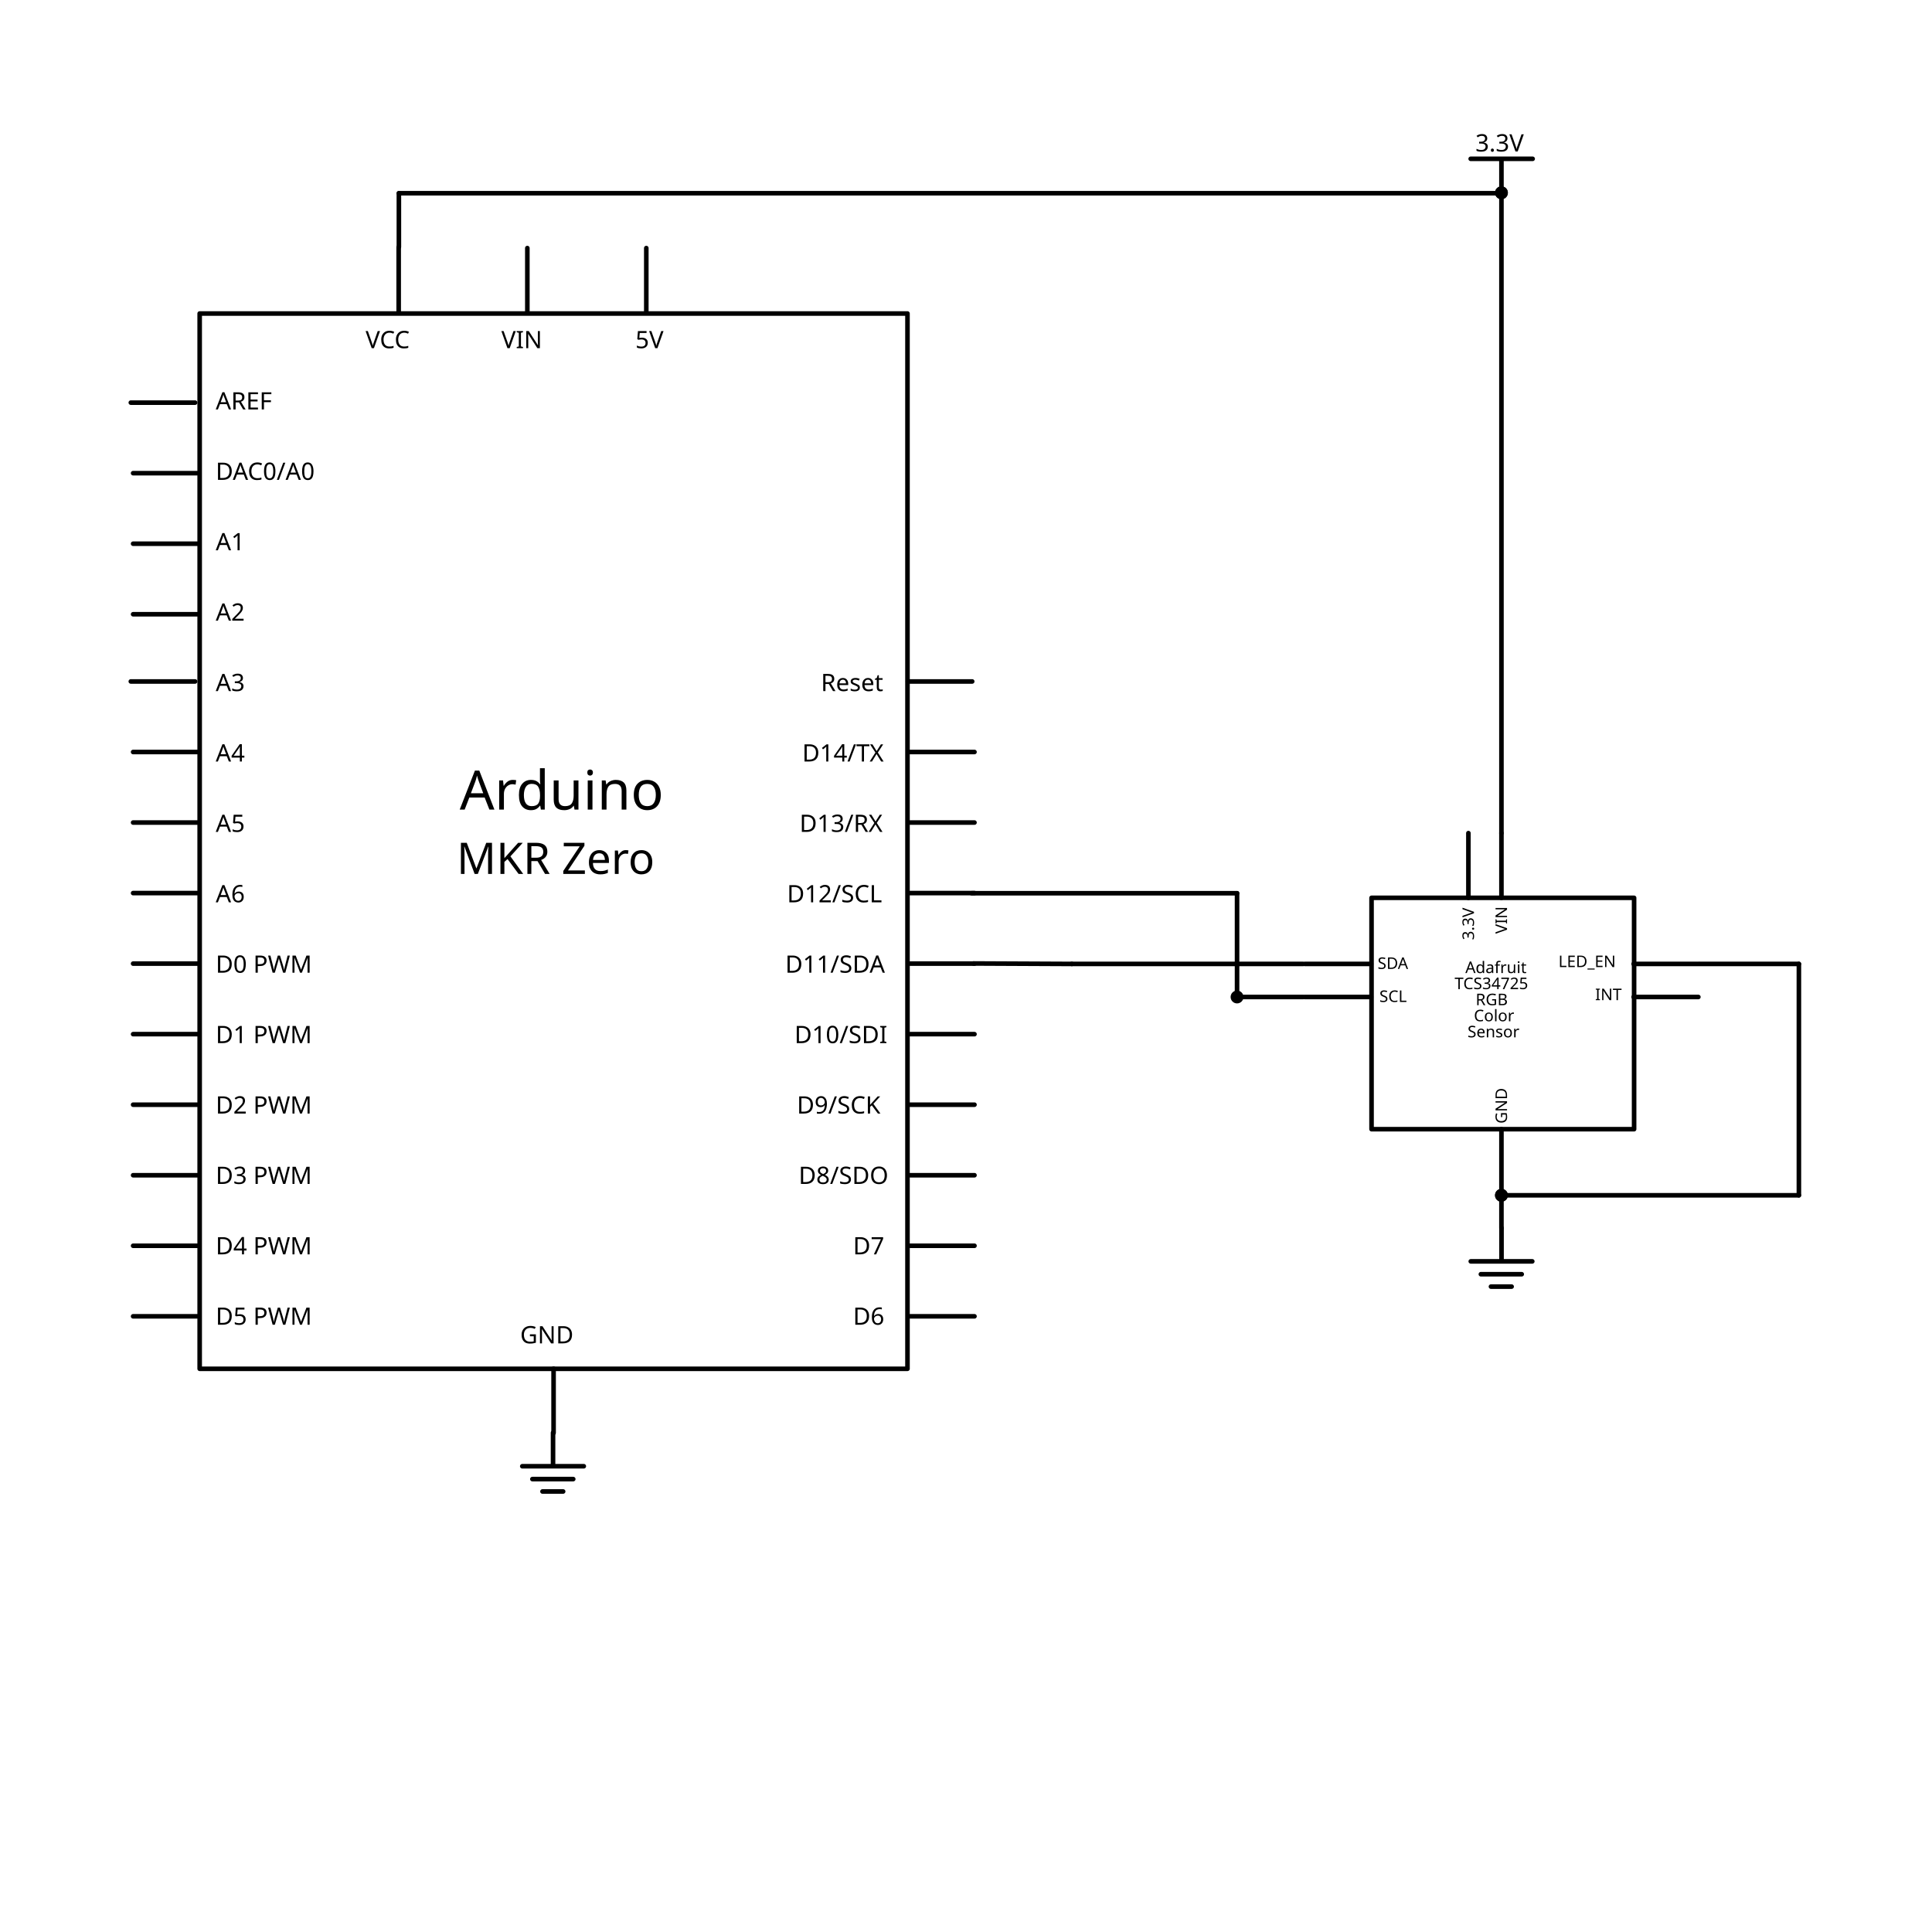
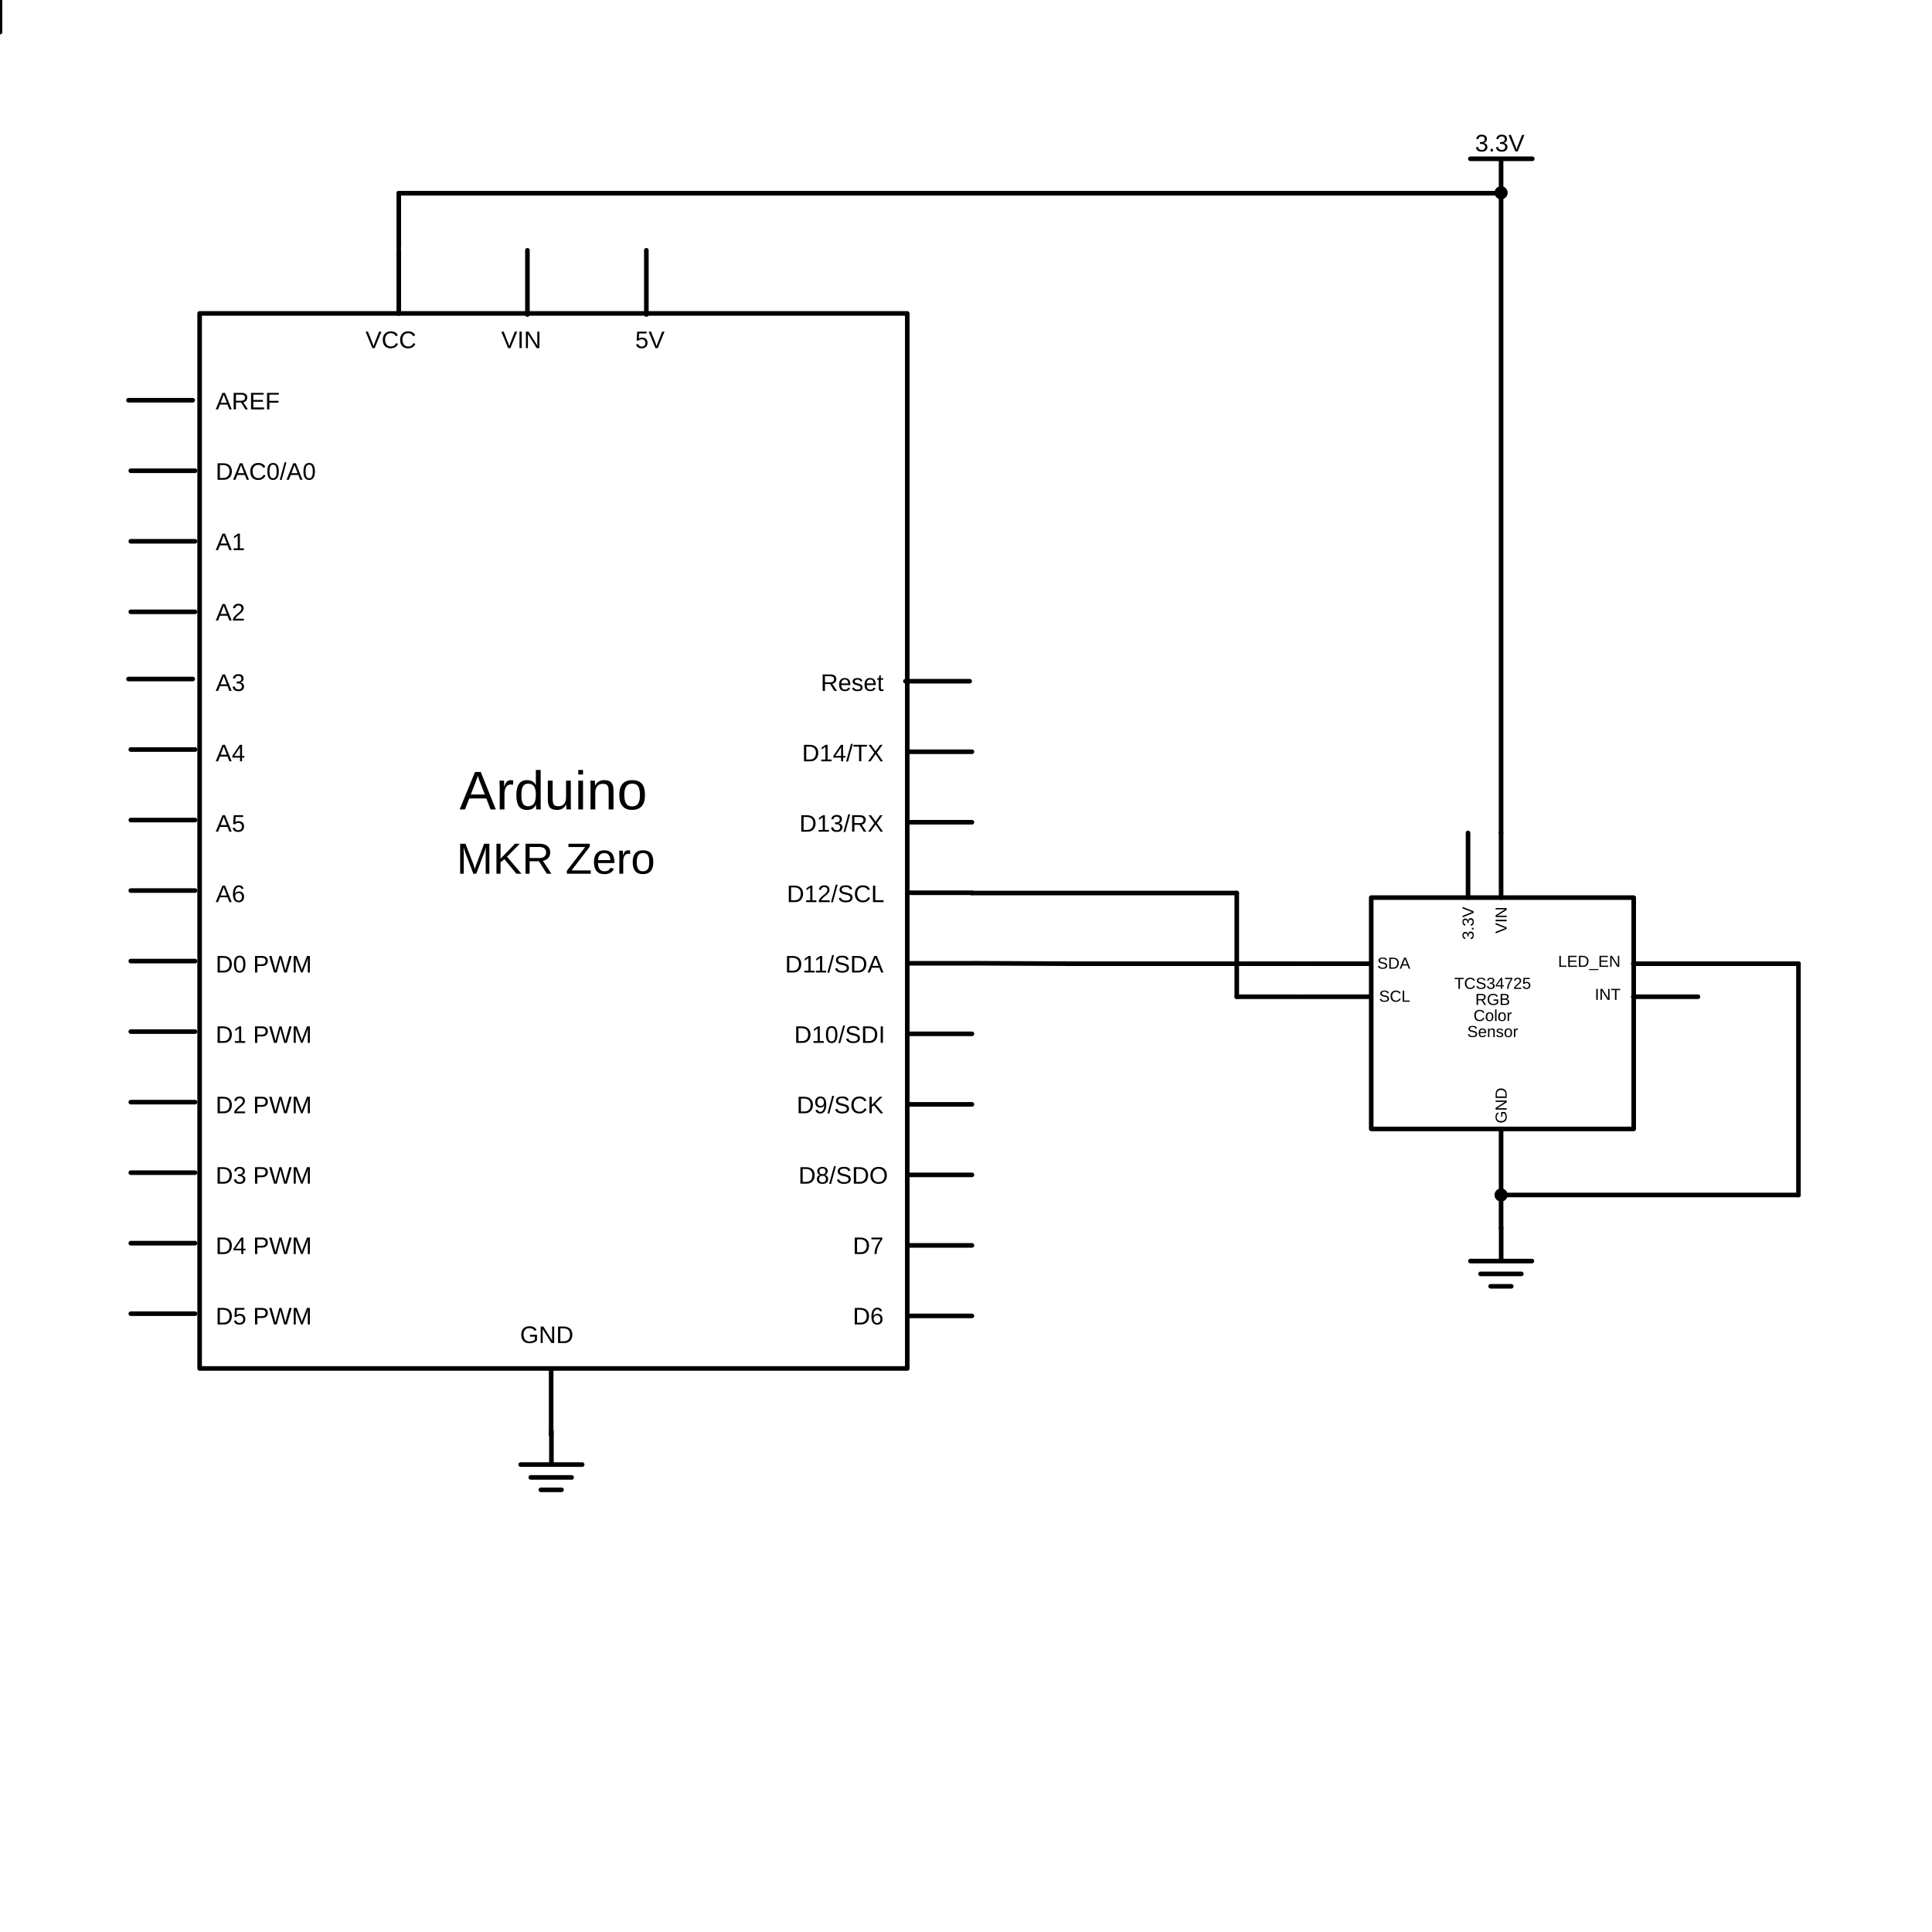
- <svg xmlns="http://www.w3.org/2000/svg" xmlns:xlink="http://www.w3.org/1999/xlink" version="1.1" id="Layer_1" x="0px" y="0px" viewBox="0 0 420.9 420.9" style="enable-background:new 0 0 420.9 420.9;" xml:space="preserve">
-   <style type="text/css">
- 	.st0{fill:none;stroke:#000000;stroke-linecap:round;stroke-miterlimit:10;}
- 	.st1{fill:none;stroke:#000000;stroke-linecap:round;stroke-linejoin:round;}
- 	.st2{font-family:'ArialMT';}
- 	.st3{font-size:3.5px;}
- 	.st4{fill:none;}
- 	.st5{font-size:5.24px;}
- 	.st6{font-size:11.866px;}
- 	.st7{font-size:9.493px;}
- </style>
-   <symbol id="line" viewBox="-0.5 -7.5 1 15">
-     <line class="st0" x1="0" y1="7" x2="0" y2="-7" />
-   </symbol>
-   <rect x="298.8" y="195.6" class="st1" width="57.2" height="50.4" />
+ <svg xmlns="http://www.w3.org/2000/svg" width="100%" height="100%" viewBox="0 0 421 421" version="1.1" xml:space="preserve" style="fill-rule:evenodd;clip-rule:evenodd;stroke-linecap:round;stroke-miterlimit:10;">
+   <g id="line">
+     <path d="M0,7L0,-7" style="fill:none;fill-rule:nonzero;stroke:black;stroke-width:1px;" />
+   </g>
+   <rect x="298.8" y="195.6" width="57.2" height="50.4" style="fill:none;stroke:black;stroke-width:1px;stroke-linejoin:round;stroke-miterlimit:4;" />
  <g id="label_5_">
-     <text transform="matrix(1 0 0 1 319.2364 211.9896)" class="st2 st3">Adafruit</text>
-   </g>
-   <g id="label_6_">
-     <text transform="matrix(1 0 0 1 316.9014 215.4896)" class="st2 st3">TCS34725</text>
-   </g>
-   <g id="label_7_">
-     <text transform="matrix(1 0 0 1 321.4756 218.9896)" class="st2 st3">RGB</text>
-   </g>
-   <g id="label_8_">
-     <text transform="matrix(1 0 0 1 321.086 222.4896)" class="st2 st3">Color</text>
-   </g>
-   <g id="label_9_">
-     <text transform="matrix(1 0 0 1 319.7227 225.9896)" class="st2 st3">Sensor</text>
-   </g>
-   <line class="st1" x1="370" y1="210" x2="355.9" y2="210" />
-   <g id="connector14terminal">
- </g>
-   <g id="label14">
-     <text transform="matrix(1 0 0 1 339.5088 210.6894)" class="st2 st3">LED_EN</text>
-   </g>
-   <line class="st1" x1="370" y1="217.2" x2="355.9" y2="217.2" />
-   <g id="connector13terminal">
- </g>
-   <g id="label13">
-     <text transform="matrix(1 0 0 1 347.5093 217.8895)" class="st2 st3">INT</text>
-   </g>
-   <line class="st1" x1="298.7" y1="210" x2="284.3" y2="210" />
-   <g id="connector12terminal">
- </g>
-   <line class="st1" x1="298.7" y1="217.2" x2="284.3" y2="217.2" />
-   <g id="connector11terminal">
- </g>
-   <line class="st1" x1="327.1" y1="181.5" x2="327.1" y2="195.6" />
-   <g id="connector8terminal_1_">
- </g>
-   <line class="st1" x1="319.9" y1="181.5" x2="319.9" y2="195.6" />
-   <g id="connector10terminal_1_">
- </g>
-   <line class="st1" x1="327.1" y1="246" x2="327.1" y2="260" />
-   <g id="connector9terminal_1_">
- </g>
-   <g id="label10_1_">
-     <text transform="matrix(1 0 0 1 300.1234 211.0865)" class="st2 st3">SDA</text>
-   </g>
-   <g id="label9_1_">
-     <text transform="matrix(1 0 0 1 300.5111 218.2866)" class="st2 st3">SCL</text>
-   </g>
-   <g transform="matrix(1, 0, 0, 1, 44.6, 16)">
+     </g>
+   <g transform="matrix(1,0,0,1,316.901,215.49)">
+     <g id="label_6_">
+       <text x="0px" y="0px" style="font-family:'ArialMT', 'Arial', sans-serif;font-size:3.5px;">TCS34725</text>
+     </g>
+   </g>
+   <g transform="matrix(1,0,0,1,321.476,218.99)">
+     <g id="label_7_">
+       <text x="0px" y="0px" style="font-family:'ArialMT', 'Arial', sans-serif;font-size:3.5px;">RGB</text>
+     </g>
+   </g>
+   <g transform="matrix(1,0,0,1,321.086,222.49)">
+     <g id="label_8_">
+       <text x="0px" y="0px" style="font-family:'ArialMT', 'Arial', sans-serif;font-size:3.5px;">Color</text>
+     </g>
+   </g>
+   <g transform="matrix(1,0,0,1,319.723,225.99)">
+     <g id="label_9_">
+       <text x="0px" y="0px" style="font-family:'ArialMT', 'Arial', sans-serif;font-size:3.5px;">Sensor</text>
+     </g>
+   </g>
+   <path d="M370,210L355.9,210" style="fill:none;fill-rule:nonzero;stroke:black;stroke-width:1px;stroke-linejoin:round;stroke-miterlimit:4;" />
+   <g transform="matrix(1,0,0,1,339.509,210.689)">
+     <g id="label14">
+       <text x="0px" y="0px" style="font-family:'ArialMT', 'Arial', sans-serif;font-size:3.5px;">LED_EN</text>
+     </g>
+   </g>
+   <path d="M370,217.2L355.9,217.2" style="fill:none;fill-rule:nonzero;stroke:black;stroke-width:1px;stroke-linejoin:round;stroke-miterlimit:4;" />
+   <g transform="matrix(1,0,0,1,347.509,217.889)">
+     <g id="label13">
+       <text x="0px" y="0px" style="font-family:'ArialMT', 'Arial', sans-serif;font-size:3.5px;">INT</text>
+     </g>
+   </g>
+   <path d="M298.7,210L284.3,210" style="fill:none;fill-rule:nonzero;stroke:black;stroke-width:1px;stroke-linejoin:round;stroke-miterlimit:4;" />
+   <path d="M298.7,217.2L284.3,217.2" style="fill:none;fill-rule:nonzero;stroke:black;stroke-width:1px;stroke-linejoin:round;stroke-miterlimit:4;" />
+   <path d="M327.1,181.5L327.1,195.6" style="fill:none;fill-rule:nonzero;stroke:black;stroke-width:1px;stroke-linejoin:round;stroke-miterlimit:4;" />
+   <path d="M319.9,181.5L319.9,195.6" style="fill:none;fill-rule:nonzero;stroke:black;stroke-width:1px;stroke-linejoin:round;stroke-miterlimit:4;" />
+   <path d="M327.1,246L327.1,260" style="fill:none;fill-rule:nonzero;stroke:black;stroke-width:1px;stroke-linejoin:round;stroke-miterlimit:4;" />
+   <g transform="matrix(1,0,0,1,300.123,211.087)">
+     <g id="label10_1_">
+       <text x="0px" y="0px" style="font-family:'ArialMT', 'Arial', sans-serif;font-size:3.5px;">SDA</text>
+     </g>
+   </g>
+   <g transform="matrix(1,0,0,1,300.511,218.287)">
+     <g id="label9_1_">
+       <text x="0px" y="0px" style="font-family:'ArialMT', 'Arial', sans-serif;font-size:3.5px;">SCL</text>
+     </g>
+   </g>
+   <g transform="matrix(7.04481e-16,-1,1,7.04481e-16,328.316,203.423)">
    <g>
      <g>
        <g>
          <g>
            <g>
-               <g transform="rotate(270)">
+               <g>
                <g>
                  <g>
                    <g>
                      <g>
-                         <text id="label5_9_" transform="matrix(1 0 0 1 -187.4226 283.7156)" class="st2 st3">VIN</text>
+                         <text id="label5_9_" x="0px" y="0px" style="font-family:'ArialMT', 'Arial', sans-serif;font-size:3.5px;">VIN</text>
                      </g>
                    </g>
                  </g>
                </g>
              </g>
            </g>
          </g>
        </g>
      </g>
    </g>
  </g>
-   <g transform="matrix(1, 0, 0, 1, 51.8, 16)">
+   <g transform="matrix(7.04481e-16,-1,1,7.04481e-16,321.114,204.788)">
    <g>
      <g>
        <g>
          <g>
            <g>
-               <g transform="rotate(270)">
+               <g>
                <g>
                  <g>
                    <g>
                      <g>
-                         <text id="label6_9_" transform="matrix(1 0 0 1 -188.7879 269.3144)" class="st2 st3">3.3V</text>
+                         <text id="label6_9_" x="0px" y="0px" style="font-family:'ArialMT', 'Arial', sans-serif;font-size:3.5px;">3.3V</text>
                      </g>
                    </g>
                  </g>
                </g>
              </g>
            </g>
          </g>
        </g>
      </g>
    </g>
  </g>
-   <g transform="matrix(1, 0, 0, 1, 44.6, 63.2)">
+   <g transform="matrix(7.04481e-16,-1,1,7.04481e-16,328.316,244.788)">
    <g>
      <g>
        <g>
          <g>
            <g>
-               <g transform="rotate(270)">
+               <g>
                <g>
                  <g>
                    <g>
                      <g>
-                         <text id="label7_9_" transform="matrix(1 0 0 1 -181.5878 283.7156)" class="st2 st3">GND</text>
+                         <text id="label7_9_" x="0px" y="0px" style="font-family:'ArialMT', 'Arial', sans-serif;font-size:3.5px;">GND</text>
                      </g>
                    </g>
                  </g>
                </g>
              </g>
            </g>
          </g>
        </g>
      </g>
    </g>
  </g>
-   <g id="connector54terminal">
- </g>
-   <g id="connector55terminal">
- </g>
-   <g id="connector56terminal">
- </g>
-   <g id="connector57terminal">
- </g>
-   <g id="connector58terminal">
- </g>
-   <g id="connector59terminal">
- </g>
-   <g id="connector60terminal">
- </g>
-   <g id="connector35terminal">
- </g>
-   <g id="connector34terminal">
- </g>
-   <g id="connector33terminal">
- </g>
-   <g id="connector32terminal">
- </g>
-   <g id="connector31terminal">
- </g>
-   <g id="connector30terminal">
- </g>
-   <g id="connector29terminal">
- </g>
-   <g id="connector28terminal">
- </g>
-   <g id="connector27terminal">
- </g>
-   <g id="connector26terminal">
- </g>
-   <g id="connector25terminal">
- </g>
-   <g id="connector24terminal">
- </g>
-   <g id="connector51terminal">
- </g>
-   <g id="connector52terminal">
- </g>
-   <g id="connector22terminal">
- </g>
-   <g id="connector23terminal">
- </g>
-   <rect id="connector44terminal" x="211.7" y="165.7" class="st4" width="1.6" height="1.6" />
-   <rect id="connector45terminal" x="211.7" y="193.8" class="st4" width="1.6" height="1.6" />
-   <rect id="connector42terminal" x="211.7" y="179.8" class="st4" width="1.6" height="1.6" />
-   <g>
-     <g transform="translate(385.418,179.097)">
+   <g id="connector44terminal" transform="matrix(1,0,0,1,0,0.481771)">
+     <rect x="211.7" y="165.7" width="1.6" height="1.6" style="fill:none;" />
+   </g>
+   <g id="connector45terminal" transform="matrix(1,0,0,1,0,0.481771)">
+     <rect x="211.7" y="193.8" width="1.6" height="1.6" style="fill:none;" />
+   </g>
+   <g id="connector42terminal" transform="matrix(1,0,0,1,0,0.481771)">
+     <rect x="211.7" y="179.8" width="1.6" height="1.6" style="fill:none;" />
+   </g>
+   <g transform="matrix(1,0,0,1,385.418,179.097)">
+     <g>
      <g id="schematic_3_">
-         <path id="connector0pin" class="st1" d="M-58.3,95.6v-7.2" />
-         <g id="connector0terminal">
- 			</g>
-         <path id="path4098" class="st1" d="M-65,95.7h13.4" />
-         <path id="path4100" class="st1" d="M-62.8,98.5h8.9" />
-         <path id="path4102" class="st1" d="M-56.1,101.2h-4.5" />
-       </g>
-     </g>
-   </g>
-   <g>
-     <g transform="translate(132.084,558.83)">
+         <path id="connector0pin" d="M-58.3,95.6L-58.3,88.4" style="fill:none;fill-rule:nonzero;stroke:black;stroke-width:1px;stroke-linejoin:round;stroke-miterlimit:4;" />
+         <path id="path4098" d="M-65,95.7L-51.6,95.7" style="fill:none;fill-rule:nonzero;stroke:black;stroke-width:1px;stroke-linejoin:round;stroke-miterlimit:4;" />
+         <path id="path4100" d="M-62.8,98.5L-53.9,98.5" style="fill:none;fill-rule:nonzero;stroke:black;stroke-width:1px;stroke-linejoin:round;stroke-miterlimit:4;" />
+         <path id="path4102" d="M-56.1,101.2L-60.6,101.2" style="fill:none;fill-rule:nonzero;stroke:black;stroke-width:1px;stroke-linejoin:round;stroke-miterlimit:4;" />
+       </g>
+     </g>
+   </g>
+   <g transform="matrix(1,0,0,1,131.759,558.544)">
+     <g>
      <g id="schematic_4_">
-         <path id="connector0pin_1_" class="st1" d="M-11.6-239.5v-7.2" />
-         <g id="connector0terminal_1_">
- 			</g>
-         <path id="path4098_1_" class="st1" d="M-18.3-239.4h13.4" />
-         <path id="path4100_1_" class="st1" d="M-16.1-236.6h8.9" />
-         <path id="path4102_1_" class="st1" d="M-9.4-233.9h-4.5" />
-       </g>
-     </g>
-   </g>
-   <line id="connector0pin_2_" class="st1" x1="327.1" y1="34.8" x2="327.1" y2="42" />
-   <path class="st1" d="M320.4,34.6h13.5" />
-   <g id="label_11_">
-     <text transform="matrix(1 0 0 1 321.4277 33.0004)" class="st2 st5">3.3V</text>
-   </g>
-   <g id="connector0terminal_3_">
- </g>
-   <g>
-     <line class="st1" x1="212.1" y1="209.9" x2="233.5" y2="210" />
-   </g>
-   <g>
-     <line class="st1" x1="269.5" y1="194.6" x2="269.5" y2="217.2" />
-   </g>
-   <circle cx="269.5" cy="217.2" r="1.4" />
-   <g>
-     <line class="st1" x1="233.5" y1="210" x2="283.9" y2="210" />
-   </g>
-   <g>
-     <line class="st1" x1="269.5" y1="217.2" x2="283.9" y2="217.2" />
-   </g>
-   <g>
-     <line class="st1" x1="391.9" y1="210" x2="370.3" y2="210" />
-   </g>
-   <g>
-     <line class="st1" x1="391.9" y1="260.4" x2="391.9" y2="210" />
-   </g>
-   <g>
-     <line class="st1" x1="327.1" y1="260.4" x2="391.9" y2="260.4" />
+         <path id="connector0pin_1_" d="M-11.6,-239.5L-11.6,-246.7" style="fill:none;fill-rule:nonzero;stroke:black;stroke-width:1px;stroke-linejoin:round;stroke-miterlimit:4;" />
+         <path id="path4098_1_" d="M-18.3,-239.4L-4.9,-239.4" style="fill:none;fill-rule:nonzero;stroke:black;stroke-width:1px;stroke-linejoin:round;stroke-miterlimit:4;" />
+         <path id="path4100_1_" d="M-16.1,-236.6L-7.2,-236.6" style="fill:none;fill-rule:nonzero;stroke:black;stroke-width:1px;stroke-linejoin:round;stroke-miterlimit:4;" />
+         <path id="path4102_1_" d="M-9.4,-233.9L-13.9,-233.9" style="fill:none;fill-rule:nonzero;stroke:black;stroke-width:1px;stroke-linejoin:round;stroke-miterlimit:4;" />
+       </g>
+     </g>
+   </g>
+   <path id="connector0pin_2_" d="M327.1,34.8L327.1,42" style="fill:none;fill-rule:nonzero;stroke:black;stroke-width:1px;stroke-linejoin:round;stroke-miterlimit:4;" />
+   <path d="M320.4,34.6L333.9,34.6" style="fill:none;fill-rule:nonzero;stroke:black;stroke-width:1px;stroke-linejoin:round;stroke-miterlimit:4;" />
+   <g transform="matrix(1,0,0,1,321.428,33.0004)">
+     <g id="label_11_">
+       <text x="0px" y="0px" style="font-family:'ArialMT', 'Arial', sans-serif;font-size:5.24px;">3.3V</text>
+     </g>
+   </g>
+   <g>
+     <path d="M212.1,209.9L233.5,210" style="fill:none;fill-rule:nonzero;stroke:black;stroke-width:1px;stroke-linejoin:round;stroke-miterlimit:4;" />
+   </g>
+   <g>
+     <path d="M269.5,194.6L269.5,217.2" style="fill:none;fill-rule:nonzero;stroke:black;stroke-width:1px;stroke-linejoin:round;stroke-miterlimit:4;" />
+   </g>
+   <g>
+     <path d="M233.5,210L283.9,210" style="fill:none;fill-rule:nonzero;stroke:black;stroke-width:1px;stroke-linejoin:round;stroke-miterlimit:4;" />
+   </g>
+   <g>
+     <path d="M269.5,217.2L283.9,217.2" style="fill:none;fill-rule:nonzero;stroke:black;stroke-width:1px;stroke-linejoin:round;stroke-miterlimit:4;" />
+   </g>
+   <g>
+     <path d="M391.9,210L370.3,210" style="fill:none;fill-rule:nonzero;stroke:black;stroke-width:1px;stroke-linejoin:round;stroke-miterlimit:4;" />
+   </g>
+   <g>
+     <path d="M391.9,260.4L391.9,210" style="fill:none;fill-rule:nonzero;stroke:black;stroke-width:1px;stroke-linejoin:round;stroke-miterlimit:4;" />
+   </g>
+   <g>
+     <path d="M327.1,260.4L391.9,260.4" style="fill:none;fill-rule:nonzero;stroke:black;stroke-width:1px;stroke-linejoin:round;stroke-miterlimit:4;" />
  </g>
  <circle cx="327.1" cy="260.4" r="1.4" />
  <g>
-     <line class="st1" x1="327.1" y1="260.4" x2="327.1" y2="267.6" />
+     <path d="M327.1,260.4L327.1,267.6" style="fill:none;fill-rule:nonzero;stroke:black;stroke-width:1px;stroke-linejoin:round;stroke-miterlimit:4;" />
  </g>
  <circle cx="327.1" cy="260.4" r="1.4" />
  <g>
-     <line class="st1" x1="327.1" y1="181.5" x2="327.1" y2="42" />
+     <path d="M327.1,181.5L327.1,42" style="fill:none;fill-rule:nonzero;stroke:black;stroke-width:1px;stroke-linejoin:round;stroke-miterlimit:4;" />
  </g>
  <circle cx="327.1" cy="42" r="1.4" />
  <g>
-     <line class="st1" x1="327.1" y1="42.1" x2="86.9" y2="42.1" />
+     <path d="M327.1,42.1L86.9,42.1" style="fill:none;fill-rule:nonzero;stroke:black;stroke-width:1px;stroke-linejoin:round;stroke-miterlimit:4;" />
  </g>
  <circle cx="327.1" cy="42" r="1.4" />
  <g>
-     <use xlink:href="#line" width="1" height="15" x="-0.5" y="-7.5" transform="matrix(1 0 0 -1 140.8 61.043)" style="overflow:visible;" />
-     <rect id="rect11" x="43.5" y="68.3" class="st1" width="154.2" height="229.9" />
-     <text id="label_10_" transform="matrix(1 0 0 1 100.1511 176.3766)" class="st2 st6">Arduino</text>
-     <text id="text14" transform="matrix(1 0 0 1 99.4944 190.3917)" class="st2 st7">MKR Zero</text>
-     <g id="label46">
-       <text transform="matrix(1 0 0 1 178.8473 150.5581)" class="st2 st5">Reset</text>
-     </g>
-     <g id="label54">
-       <text transform="matrix(1 0 0 1 46.9993 89.2025)" class="st2 st5">AREF</text>
-     </g>
-     <g id="label55">
-       <text transform="matrix(1 0 0 1 46.9914 104.5412)" class="st2 st5">DAC0/A0</text>
-     </g>
-     <g id="label56">
-       <text transform="matrix(1 0 0 1 46.9993 119.8802)" class="st2 st5">A1</text>
-     </g>
-     <g id="label57">
-       <text transform="matrix(1 0 0 1 46.9993 135.2189)" class="st2 st5">A2</text>
-     </g>
-     <g id="label58">
-       <text transform="matrix(1 0 0 1 46.9993 150.5577)" class="st2 st5">A3</text>
-     </g>
-     <g id="label59">
-       <text transform="matrix(1 0 0 1 46.9993 165.8966)" class="st2 st5">A4</text>
-     </g>
-     <g id="label60">
-       <text transform="matrix(1 0 0 1 46.9993 181.2354)" class="st2 st5">A5</text>
-     </g>
-     <g id="label61">
-       <text transform="matrix(1 0 0 1 46.9993 196.5742)" class="st2 st5">A6</text>
-     </g>
-     <g id="label35">
-       <text transform="matrix(1 0 0 1 174.1885 181.2357)" class="st2 st5">D13/RX</text>
-     </g>
-     <g id="label34">
-       <text transform="matrix(1 0 0 1 174.7717 165.8971)" class="st2 st5">D14/TX</text>
-     </g>
-     <g id="label33">
-       <text transform="matrix(1 0 0 1 171.4641 196.5747)" class="st2 st5">D12/SCL</text>
-     </g>
-     <g id="label32">
-       <text transform="matrix(1 0 0 1 171.0725 211.9134)" class="st2 st5">D11/SDA</text>
-     </g>
-     <g id="label31">
-       <text transform="matrix(1 0 0 1 173.0764 227.2521)" class="st2 st5">D10/SDI</text>
-     </g>
-     <g id="label30">
-       <text transform="matrix(1 0 0 1 173.6076 242.5908)" class="st2 st5">D9/SCK</text>
-     </g>
-     <g id="label29">
-       <text transform="matrix(1 0 0 1 173.9904 257.93)" class="st2 st5">D8/SDO</text>
-     </g>
-     <text id="label28" transform="matrix(1 0 0 1 185.8381 273.2685)" class="st2 st5">D7</text>
-     <text id="label27" transform="matrix(1 0 0 1 185.8381 288.6076)" class="st2 st5">D6</text>
-     <g id="label26">
-       <text transform="matrix(1 0 0 1 46.9914 288.6075)" class="st2 st5">D5 PWM</text>
-     </g>
-     <g id="label25">
-       <text transform="matrix(1 0 0 1 46.9913 273.2687)" class="st2 st5">D4 PWM</text>
-     </g>
-     <text id="label24" transform="matrix(1 0 0 1 46.9914 257.9299)" class="st2 st5">D3 PWM</text>
-     <text id="label51" transform="matrix(1 0 0 1 46.9913 242.5909)" class="st2 st5">D2 PWM</text>
-     <text id="label52" transform="matrix(1 0 0 1 46.9914 227.2523)" class="st2 st5">D1 PWM</text>
-     <text id="label52_1_" transform="matrix(1 0 0 1 46.9914 211.9135)" class="st2 st5">D0 PWM</text>
-     <g id="label22">
-       <text transform="matrix(1 0 0 1 79.6487 75.8564)" class="st2 st5">VCC</text>
-     </g>
-     <polygon id="connector37terminal" class="st4" points="112.8,53.5 114.4,53.5 114.4,53.5  " />
-     <g id="label37">
-       <text transform="matrix(1 0 0 1 109.2258 75.8564)" class="st2 st5">VIN</text>
-     </g>
-     <polygon id="connector63terminal" class="st4" points="140.8,53.5 142.4,53.5 142.4,53.5  " />
-     <g id="label63">
-       <text transform="matrix(1 0 0 1 138.4192 75.8564)" class="st2 st5">5V</text>
-     </g>
-     <g id="label23">
-       <text transform="matrix(1 0 0 1 113.3235 292.6609)" class="st2 st5">GND</text>
-     </g>
-     <polygon id="connector43terminal" class="st4" points="84.8,53.5 86.4,53.5 86.4,53.5  " />
-     <polygon id="connector50terminal" class="st4" points="84.8,53.5 86.4,53.5 86.4,53.5  " />
-     <use xlink:href="#line" width="1" height="15" x="-0.5" y="-7.5" transform="matrix(1 0 0 -1 120.601 305.1751)" style="overflow:visible;" />
-     <use xlink:href="#line" width="1" height="15" x="-0.5" y="-7.5" transform="matrix(1 0 0 -1 114.8846 61.043)" style="overflow:visible;" />
-     <use xlink:href="#line" width="1" height="15" x="-0.5" y="-7.5" transform="matrix(1 0 0 -1 86.8545 60.8339)" style="overflow:visible;" />
-     <use xlink:href="#line" width="1" height="15" x="-0.5" y="-7.5" transform="matrix(6.123234e-17 1 1 -6.123234e-17 204.7989 148.4606)" style="overflow:visible;" />
-     <use xlink:href="#line" width="1" height="15" x="-0.5" y="-7.5" transform="matrix(6.123234e-17 1 1 -6.123234e-17 205.2989 163.8281)" style="overflow:visible;" />
-     <use xlink:href="#line" width="1" height="15" x="-0.5" y="-7.5" transform="matrix(6.123234e-17 1 1 -6.123234e-17 205.2989 179.1955)" style="overflow:visible;" />
-     <use xlink:href="#line" width="1" height="15" x="-0.5" y="-7.5" transform="matrix(6.123234e-17 1 1 -6.123234e-17 205.2989 194.563)" style="overflow:visible;" />
-     <use xlink:href="#line" width="1" height="15" x="-0.5" y="-7.5" transform="matrix(6.123234e-17 1 1 -6.123234e-17 205.2989 209.9304)" style="overflow:visible;" />
-     <use xlink:href="#line" width="1" height="15" x="-0.5" y="-7.5" transform="matrix(6.123234e-17 1 1 -6.123234e-17 205.2989 225.2979)" style="overflow:visible;" />
-     <use xlink:href="#line" width="1" height="15" x="-0.5" y="-7.5" transform="matrix(6.123234e-17 1 1 -6.123234e-17 205.2989 240.6653)" style="overflow:visible;" />
-     <use xlink:href="#line" width="1" height="15" x="-0.5" y="-7.5" transform="matrix(6.123234e-17 1 1 -6.123234e-17 205.2989 256.0328)" style="overflow:visible;" />
-     <use xlink:href="#line" width="1" height="15" x="-0.5" y="-7.5" transform="matrix(6.123234e-17 1 1 -6.123234e-17 205.2989 271.4003)" style="overflow:visible;" />
-     <use xlink:href="#line" width="1" height="15" x="-0.5" y="-7.5" transform="matrix(6.123234e-17 1 1 -6.123234e-17 205.2989 286.7677)" style="overflow:visible;" />
-     <use xlink:href="#line" width="1" height="15" x="-0.5" y="-7.5" transform="matrix(6.123234e-17 1 1 -6.123234e-17 35.5 148.4606)" style="overflow:visible;" />
-     <use xlink:href="#line" width="1" height="15" x="-0.5" y="-7.5" transform="matrix(6.123234e-17 1 1 -6.123234e-17 36 163.8281)" style="overflow:visible;" />
-     <use xlink:href="#line" width="1" height="15" x="-0.5" y="-7.5" transform="matrix(6.123234e-17 1 1 -6.123234e-17 36 179.1955)" style="overflow:visible;" />
-     <use xlink:href="#line" width="1" height="15" x="-0.5" y="-7.5" transform="matrix(6.123234e-17 1 1 -6.123234e-17 36 194.563)" style="overflow:visible;" />
-     <use xlink:href="#line" width="1" height="15" x="-0.5" y="-7.5" transform="matrix(6.123234e-17 1 1 -6.123234e-17 35.5 87.716)" style="overflow:visible;" />
-     <use xlink:href="#line" width="1" height="15" x="-0.5" y="-7.5" transform="matrix(6.123234e-17 1 1 -6.123234e-17 36 103.0835)" style="overflow:visible;" />
-     <use xlink:href="#line" width="1" height="15" x="-0.5" y="-7.5" transform="matrix(6.123234e-17 1 1 -6.123234e-17 36 118.4509)" style="overflow:visible;" />
-     <use xlink:href="#line" width="1" height="15" x="-0.5" y="-7.5" transform="matrix(6.123234e-17 1 1 -6.123234e-17 36 133.8184)" style="overflow:visible;" />
-     <use xlink:href="#line" width="1" height="15" x="-0.5" y="-7.5" transform="matrix(6.123234e-17 1 1 -6.123234e-17 36 209.9304)" style="overflow:visible;" />
-     <use xlink:href="#line" width="1" height="15" x="-0.5" y="-7.5" transform="matrix(6.123234e-17 1 1 -6.123234e-17 36 225.2979)" style="overflow:visible;" />
-     <use xlink:href="#line" width="1" height="15" x="-0.5" y="-7.5" transform="matrix(6.123234e-17 1 1 -6.123234e-17 36 240.6653)" style="overflow:visible;" />
-     <use xlink:href="#line" width="1" height="15" x="-0.5" y="-7.5" transform="matrix(6.123234e-17 1 1 -6.123234e-17 36 256.0328)" style="overflow:visible;" />
-     <use xlink:href="#line" width="1" height="15" x="-0.5" y="-7.5" transform="matrix(6.123234e-17 1 1 -6.123234e-17 36 271.4003)" style="overflow:visible;" />
-     <use xlink:href="#line" width="1" height="15" x="-0.5" y="-7.5" transform="matrix(6.123234e-17 1 1 -6.123234e-17 36 286.7677)" style="overflow:visible;" />
-   </g>
-   <line class="st1" x1="269.5" y1="194.6" x2="211.7" y2="194.6" />
-   <line class="st1" x1="86.9" y1="53.8" x2="86.9" y2="42.1" />
+     <g id="line1" transform="matrix(1,0,0,-1,140.846,61.543)">
+       <path d="M0,7L0,-7" style="fill:none;fill-rule:nonzero;stroke:black;stroke-width:1px;" />
+     </g>
+     <rect id="rect11" x="43.5" y="68.3" width="154.2" height="229.9" style="fill:none;stroke:black;stroke-width:1px;stroke-linejoin:round;stroke-miterlimit:4;" />
+     <g id="label_10_" transform="matrix(1,0,0,1,100.151,176.377)">
+       <text x="0px" y="0px" style="font-family:'ArialMT', 'Arial', sans-serif;font-size:11.866px;">Arduino</text>
+     </g>
+     <g id="text14" transform="matrix(1,0,0,1,99.4944,190.392)">
+       <text x="0px" y="0px" style="font-family:'ArialMT', 'Arial', sans-serif;font-size:9.493px;">MKR Zero</text>
+     </g>
+     <g transform="matrix(1,0,0,1,178.847,150.558)">
+       <g id="label46">
+         <text x="0px" y="0px" style="font-family:'ArialMT', 'Arial', sans-serif;font-size:5.24px;">Reset</text>
+       </g>
+     </g>
+     <g transform="matrix(1,0,0,1,46.9993,89.2025)">
+       <g id="label54">
+         <text x="0px" y="0px" style="font-family:'ArialMT', 'Arial', sans-serif;font-size:5.24px;">AREF</text>
+       </g>
+     </g>
+     <g transform="matrix(1,0,0,1,46.9914,104.541)">
+       <g id="label55">
+         <text x="0px" y="0px" style="font-family:'ArialMT', 'Arial', sans-serif;font-size:5.24px;">DAC0/A0</text>
+       </g>
+     </g>
+     <g transform="matrix(1,0,0,1,46.9993,119.88)">
+       <g id="label56">
+         <text x="0px" y="0px" style="font-family:'ArialMT', 'Arial', sans-serif;font-size:5.24px;">A1</text>
+       </g>
+     </g>
+     <g transform="matrix(1,0,0,1,46.9993,135.219)">
+       <g id="label57">
+         <text x="0px" y="0px" style="font-family:'ArialMT', 'Arial', sans-serif;font-size:5.24px;">A2</text>
+       </g>
+     </g>
+     <g transform="matrix(1,0,0,1,46.9993,150.558)">
+       <g id="label58">
+         <text x="0px" y="0px" style="font-family:'ArialMT', 'Arial', sans-serif;font-size:5.24px;">A3</text>
+       </g>
+     </g>
+     <g transform="matrix(1,0,0,1,46.9993,165.897)">
+       <g id="label59">
+         <text x="0px" y="0px" style="font-family:'ArialMT', 'Arial', sans-serif;font-size:5.24px;">A4</text>
+       </g>
+     </g>
+     <g transform="matrix(1,0,0,1,46.9993,181.235)">
+       <g id="label60">
+         <text x="0px" y="0px" style="font-family:'ArialMT', 'Arial', sans-serif;font-size:5.24px;">A5</text>
+       </g>
+     </g>
+     <g transform="matrix(1,0,0,1,46.9993,196.574)">
+       <g id="label61">
+         <text x="0px" y="0px" style="font-family:'ArialMT', 'Arial', sans-serif;font-size:5.24px;">A6</text>
+       </g>
+     </g>
+     <g transform="matrix(1,0,0,1,174.189,181.236)">
+       <g id="label35">
+         <text x="0px" y="0px" style="font-family:'ArialMT', 'Arial', sans-serif;font-size:5.24px;">D13/RX</text>
+       </g>
+     </g>
+     <g transform="matrix(1,0,0,1,174.772,165.897)">
+       <g id="label34">
+         <text x="0px" y="0px" style="font-family:'ArialMT', 'Arial', sans-serif;font-size:5.24px;">D14/TX</text>
+       </g>
+     </g>
+     <g transform="matrix(1,0,0,1,171.464,196.575)">
+       <g id="label33">
+         <text x="0px" y="0px" style="font-family:'ArialMT', 'Arial', sans-serif;font-size:5.24px;">D12/SCL</text>
+       </g>
+     </g>
+     <g transform="matrix(1,0,0,1,171.072,211.913)">
+       <g id="label32">
+         <text x="0px" y="0px" style="font-family:'ArialMT', 'Arial', sans-serif;font-size:5.24px;">D1<tspan x="6.31px 9.224px " y="0px 0px ">1/</tspan>SDA</text>
+       </g>
+     </g>
+     <g transform="matrix(1,0,0,1,173.076,227.252)">
+       <g id="label31">
+         <text x="0px" y="0px" style="font-family:'ArialMT', 'Arial', sans-serif;font-size:5.24px;">D10/SDI</text>
+       </g>
+     </g>
+     <g transform="matrix(1,0,0,1,173.608,242.591)">
+       <g id="label30">
+         <text x="0px" y="0px" style="font-family:'ArialMT', 'Arial', sans-serif;font-size:5.24px;">D9/SCK</text>
+       </g>
+     </g>
+     <g transform="matrix(1,0,0,1,173.99,257.93)">
+       <g id="label29">
+         <text x="0px" y="0px" style="font-family:'ArialMT', 'Arial', sans-serif;font-size:5.24px;">D8/SDO</text>
+       </g>
+     </g>
+     <g id="label28" transform="matrix(1,0,0,1,185.838,273.269)">
+       <text x="0px" y="0px" style="font-family:'ArialMT', 'Arial', sans-serif;font-size:5.24px;">D7</text>
+     </g>
+     <g id="label27" transform="matrix(1,0,0,1,185.838,288.608)">
+       <text x="0px" y="0px" style="font-family:'ArialMT', 'Arial', sans-serif;font-size:5.24px;">D6</text>
+     </g>
+     <g transform="matrix(1,0,0,1,46.9914,288.608)">
+       <g id="label26">
+         <text x="0px" y="0px" style="font-family:'ArialMT', 'Arial', sans-serif;font-size:5.24px;">D5 PWM</text>
+       </g>
+     </g>
+     <g transform="matrix(1,0,0,1,46.9913,273.269)">
+       <g id="label25">
+         <text x="0px" y="0px" style="font-family:'ArialMT', 'Arial', sans-serif;font-size:5.24px;">D4 PWM</text>
+       </g>
+     </g>
+     <g id="label24" transform="matrix(1,0,0,1,46.9914,257.93)">
+       <text x="0px" y="0px" style="font-family:'ArialMT', 'Arial', sans-serif;font-size:5.24px;">D3 PWM</text>
+     </g>
+     <g id="label51" transform="matrix(1,0,0,1,46.9913,242.591)">
+       <text x="0px" y="0px" style="font-family:'ArialMT', 'Arial', sans-serif;font-size:5.24px;">D2 PWM</text>
+     </g>
+     <g id="label52" transform="matrix(1,0,0,1,46.9914,227.252)">
+       <text x="0px" y="0px" style="font-family:'ArialMT', 'Arial', sans-serif;font-size:5.24px;">D1 PWM</text>
+     </g>
+     <g id="label52_1_" transform="matrix(1,0,0,1,46.9914,211.913)">
+       <text x="0px" y="0px" style="font-family:'ArialMT', 'Arial', sans-serif;font-size:5.24px;">D0 PWM</text>
+     </g>
+     <g transform="matrix(1,0,0,1,79.6487,75.8564)">
+       <g id="label22">
+         <text x="0px" y="0px" style="font-family:'ArialMT', 'Arial', sans-serif;font-size:5.24px;">VCC</text>
+       </g>
+     </g>
+     <g id="connector37terminal" transform="matrix(1,0,0,1,0.545898,0)">
+       <path d="M112.8,53.5L114.4,53.5L112.8,53.5Z" style="fill:none;fill-rule:nonzero;" />
+     </g>
+     <g transform="matrix(1,0,0,1,109.226,75.8564)">
+       <g id="label37">
+         <text x="0px" y="0px" style="font-family:'ArialMT', 'Arial', sans-serif;font-size:5.24px;">VIN</text>
+       </g>
+     </g>
+     <g id="connector63terminal" transform="matrix(1,0,0,1,0.545898,0)">
+       <path d="M140.8,53.5L142.4,53.5L140.8,53.5Z" style="fill:none;fill-rule:nonzero;" />
+     </g>
+     <g transform="matrix(1,0,0,1,138.419,75.8564)">
+       <g id="label63">
+         <text x="0px" y="0px" style="font-family:'ArialMT', 'Arial', sans-serif;font-size:5.24px;">5V</text>
+       </g>
+     </g>
+     <g transform="matrix(1,0,0,1,113.323,292.661)">
+       <g id="label23">
+         <text x="0px" y="0px" style="font-family:'ArialMT', 'Arial', sans-serif;font-size:5.24px;">GND</text>
+       </g>
+     </g>
+     <g id="connector43terminal" transform="matrix(1,0,0,1,0.545898,0)">
+       <path d="M84.8,53.5L86.4,53.5L84.8,53.5Z" style="fill:none;fill-rule:nonzero;" />
+     </g>
+     <g id="connector50terminal" transform="matrix(1,0,0,1,0.545898,0)">
+       <path d="M84.8,53.5L86.4,53.5L84.8,53.5Z" style="fill:none;fill-rule:nonzero;" />
+     </g>
+     <g id="line2" transform="matrix(1,0,0,-1,120.101,305.675)">
+       <path d="M0,7L0,-7" style="fill:none;fill-rule:nonzero;stroke:black;stroke-width:1px;" />
+     </g>
+     <g id="line3" transform="matrix(1,0,0,-1,114.93,61.543)">
+       <path d="M0,7L0,-7" style="fill:none;fill-rule:nonzero;stroke:black;stroke-width:1px;" />
+     </g>
+     <g id="line4" transform="matrix(1,0,0,-1,86.9004,61.3339)">
+       <path d="M0,7L0,-7" style="fill:none;fill-rule:nonzero;stroke:black;stroke-width:1px;" />
+     </g>
+     <g id="line5" transform="matrix(6.12323e-17,1,1,-6.12323e-17,204.299,148.442)">
+       <path d="M0,7L0,-7" style="fill:none;fill-rule:nonzero;stroke:black;stroke-width:1px;" />
+     </g>
+     <g id="line6" transform="matrix(6.12323e-17,1,1,-6.12323e-17,204.799,163.81)">
+       <path d="M0,7L0,-7" style="fill:none;fill-rule:nonzero;stroke:black;stroke-width:1px;" />
+     </g>
+     <g id="line7" transform="matrix(6.12323e-17,1,1,-6.12323e-17,204.799,179.177)">
+       <path d="M0,7L0,-7" style="fill:none;fill-rule:nonzero;stroke:black;stroke-width:1px;" />
+     </g>
+     <g id="line8" transform="matrix(6.12323e-17,1,1,-6.12323e-17,204.799,194.545)">
+       <path d="M0,7L0,-7" style="fill:none;fill-rule:nonzero;stroke:black;stroke-width:1px;" />
+     </g>
+     <g id="line9" transform="matrix(6.12323e-17,1,1,-6.12323e-17,204.799,209.912)">
+       <path d="M0,7L0,-7" style="fill:none;fill-rule:nonzero;stroke:black;stroke-width:1px;" />
+     </g>
+     <g id="line10" transform="matrix(6.12323e-17,1,1,-6.12323e-17,204.799,225.28)">
+       <path d="M0,7L0,-7" style="fill:none;fill-rule:nonzero;stroke:black;stroke-width:1px;" />
+     </g>
+     <g id="line11" transform="matrix(6.12323e-17,1,1,-6.12323e-17,204.799,240.647)">
+       <path d="M0,7L0,-7" style="fill:none;fill-rule:nonzero;stroke:black;stroke-width:1px;" />
+     </g>
+     <g id="line12" transform="matrix(6.12323e-17,1,1,-6.12323e-17,204.799,256.015)">
+       <path d="M0,7L0,-7" style="fill:none;fill-rule:nonzero;stroke:black;stroke-width:1px;" />
+     </g>
+     <g id="line13" transform="matrix(6.12323e-17,1,1,-6.12323e-17,204.799,271.382)">
+       <path d="M0,7L0,-7" style="fill:none;fill-rule:nonzero;stroke:black;stroke-width:1px;" />
+     </g>
+     <g id="line14" transform="matrix(6.12323e-17,1,1,-6.12323e-17,204.799,286.749)">
+       <path d="M0,7L0,-7" style="fill:none;fill-rule:nonzero;stroke:black;stroke-width:1px;" />
+     </g>
+     <g id="line15" transform="matrix(6.12323e-17,1,1,-6.12323e-17,35,147.961)">
+       <path d="M0,7L0,-7" style="fill:none;fill-rule:nonzero;stroke:black;stroke-width:1px;" />
+     </g>
+     <g id="line16" transform="matrix(6.12323e-17,1,1,-6.12323e-17,35.5,163.328)">
+       <path d="M0,7L0,-7" style="fill:none;fill-rule:nonzero;stroke:black;stroke-width:1px;" />
+     </g>
+     <g id="line17" transform="matrix(6.12323e-17,1,1,-6.12323e-17,35.5,178.696)">
+       <path d="M0,7L0,-7" style="fill:none;fill-rule:nonzero;stroke:black;stroke-width:1px;" />
+     </g>
+     <g id="line18" transform="matrix(6.12323e-17,1,1,-6.12323e-17,35.5,194.063)">
+       <path d="M0,7L0,-7" style="fill:none;fill-rule:nonzero;stroke:black;stroke-width:1px;" />
+     </g>
+     <g id="line19" transform="matrix(6.12323e-17,1,1,-6.12323e-17,35,87.216)">
+       <path d="M0,7L0,-7" style="fill:none;fill-rule:nonzero;stroke:black;stroke-width:1px;" />
+     </g>
+     <g id="line20" transform="matrix(6.12323e-17,1,1,-6.12323e-17,35.5,102.584)">
+       <path d="M0,7L0,-7" style="fill:none;fill-rule:nonzero;stroke:black;stroke-width:1px;" />
+     </g>
+     <g id="line21" transform="matrix(6.12323e-17,1,1,-6.12323e-17,35.5,117.951)">
+       <path d="M0,7L0,-7" style="fill:none;fill-rule:nonzero;stroke:black;stroke-width:1px;" />
+     </g>
+     <g id="line22" transform="matrix(6.12323e-17,1,1,-6.12323e-17,35.5,133.318)">
+       <path d="M0,7L0,-7" style="fill:none;fill-rule:nonzero;stroke:black;stroke-width:1px;" />
+     </g>
+     <g id="line23" transform="matrix(6.12323e-17,1,1,-6.12323e-17,35.5,209.43)">
+       <path d="M0,7L0,-7" style="fill:none;fill-rule:nonzero;stroke:black;stroke-width:1px;" />
+     </g>
+     <g id="line24" transform="matrix(6.12323e-17,1,1,-6.12323e-17,35.5,224.798)">
+       <path d="M0,7L0,-7" style="fill:none;fill-rule:nonzero;stroke:black;stroke-width:1px;" />
+     </g>
+     <g id="line25" transform="matrix(6.12323e-17,1,1,-6.12323e-17,35.5,240.165)">
+       <path d="M0,7L0,-7" style="fill:none;fill-rule:nonzero;stroke:black;stroke-width:1px;" />
+     </g>
+     <g id="line26" transform="matrix(6.12323e-17,1,1,-6.12323e-17,35.5,255.533)">
+       <path d="M0,7L0,-7" style="fill:none;fill-rule:nonzero;stroke:black;stroke-width:1px;" />
+     </g>
+     <g id="line27" transform="matrix(6.12323e-17,1,1,-6.12323e-17,35.5,270.9)">
+       <path d="M0,7L0,-7" style="fill:none;fill-rule:nonzero;stroke:black;stroke-width:1px;" />
+     </g>
+     <g id="line28" transform="matrix(6.12323e-17,1,1,-6.12323e-17,35.5,286.268)">
+       <path d="M0,7L0,-7" style="fill:none;fill-rule:nonzero;stroke:black;stroke-width:1px;" />
+     </g>
+   </g>
+   <path d="M269.5,194.6L211.7,194.6" style="fill:none;fill-rule:nonzero;stroke:black;stroke-width:1px;stroke-linejoin:round;stroke-miterlimit:4;" />
+   <path d="M86.9,53.8L86.9,42.1" style="fill:none;fill-rule:nonzero;stroke:black;stroke-width:1px;stroke-linejoin:round;stroke-miterlimit:4;" />
</svg>
